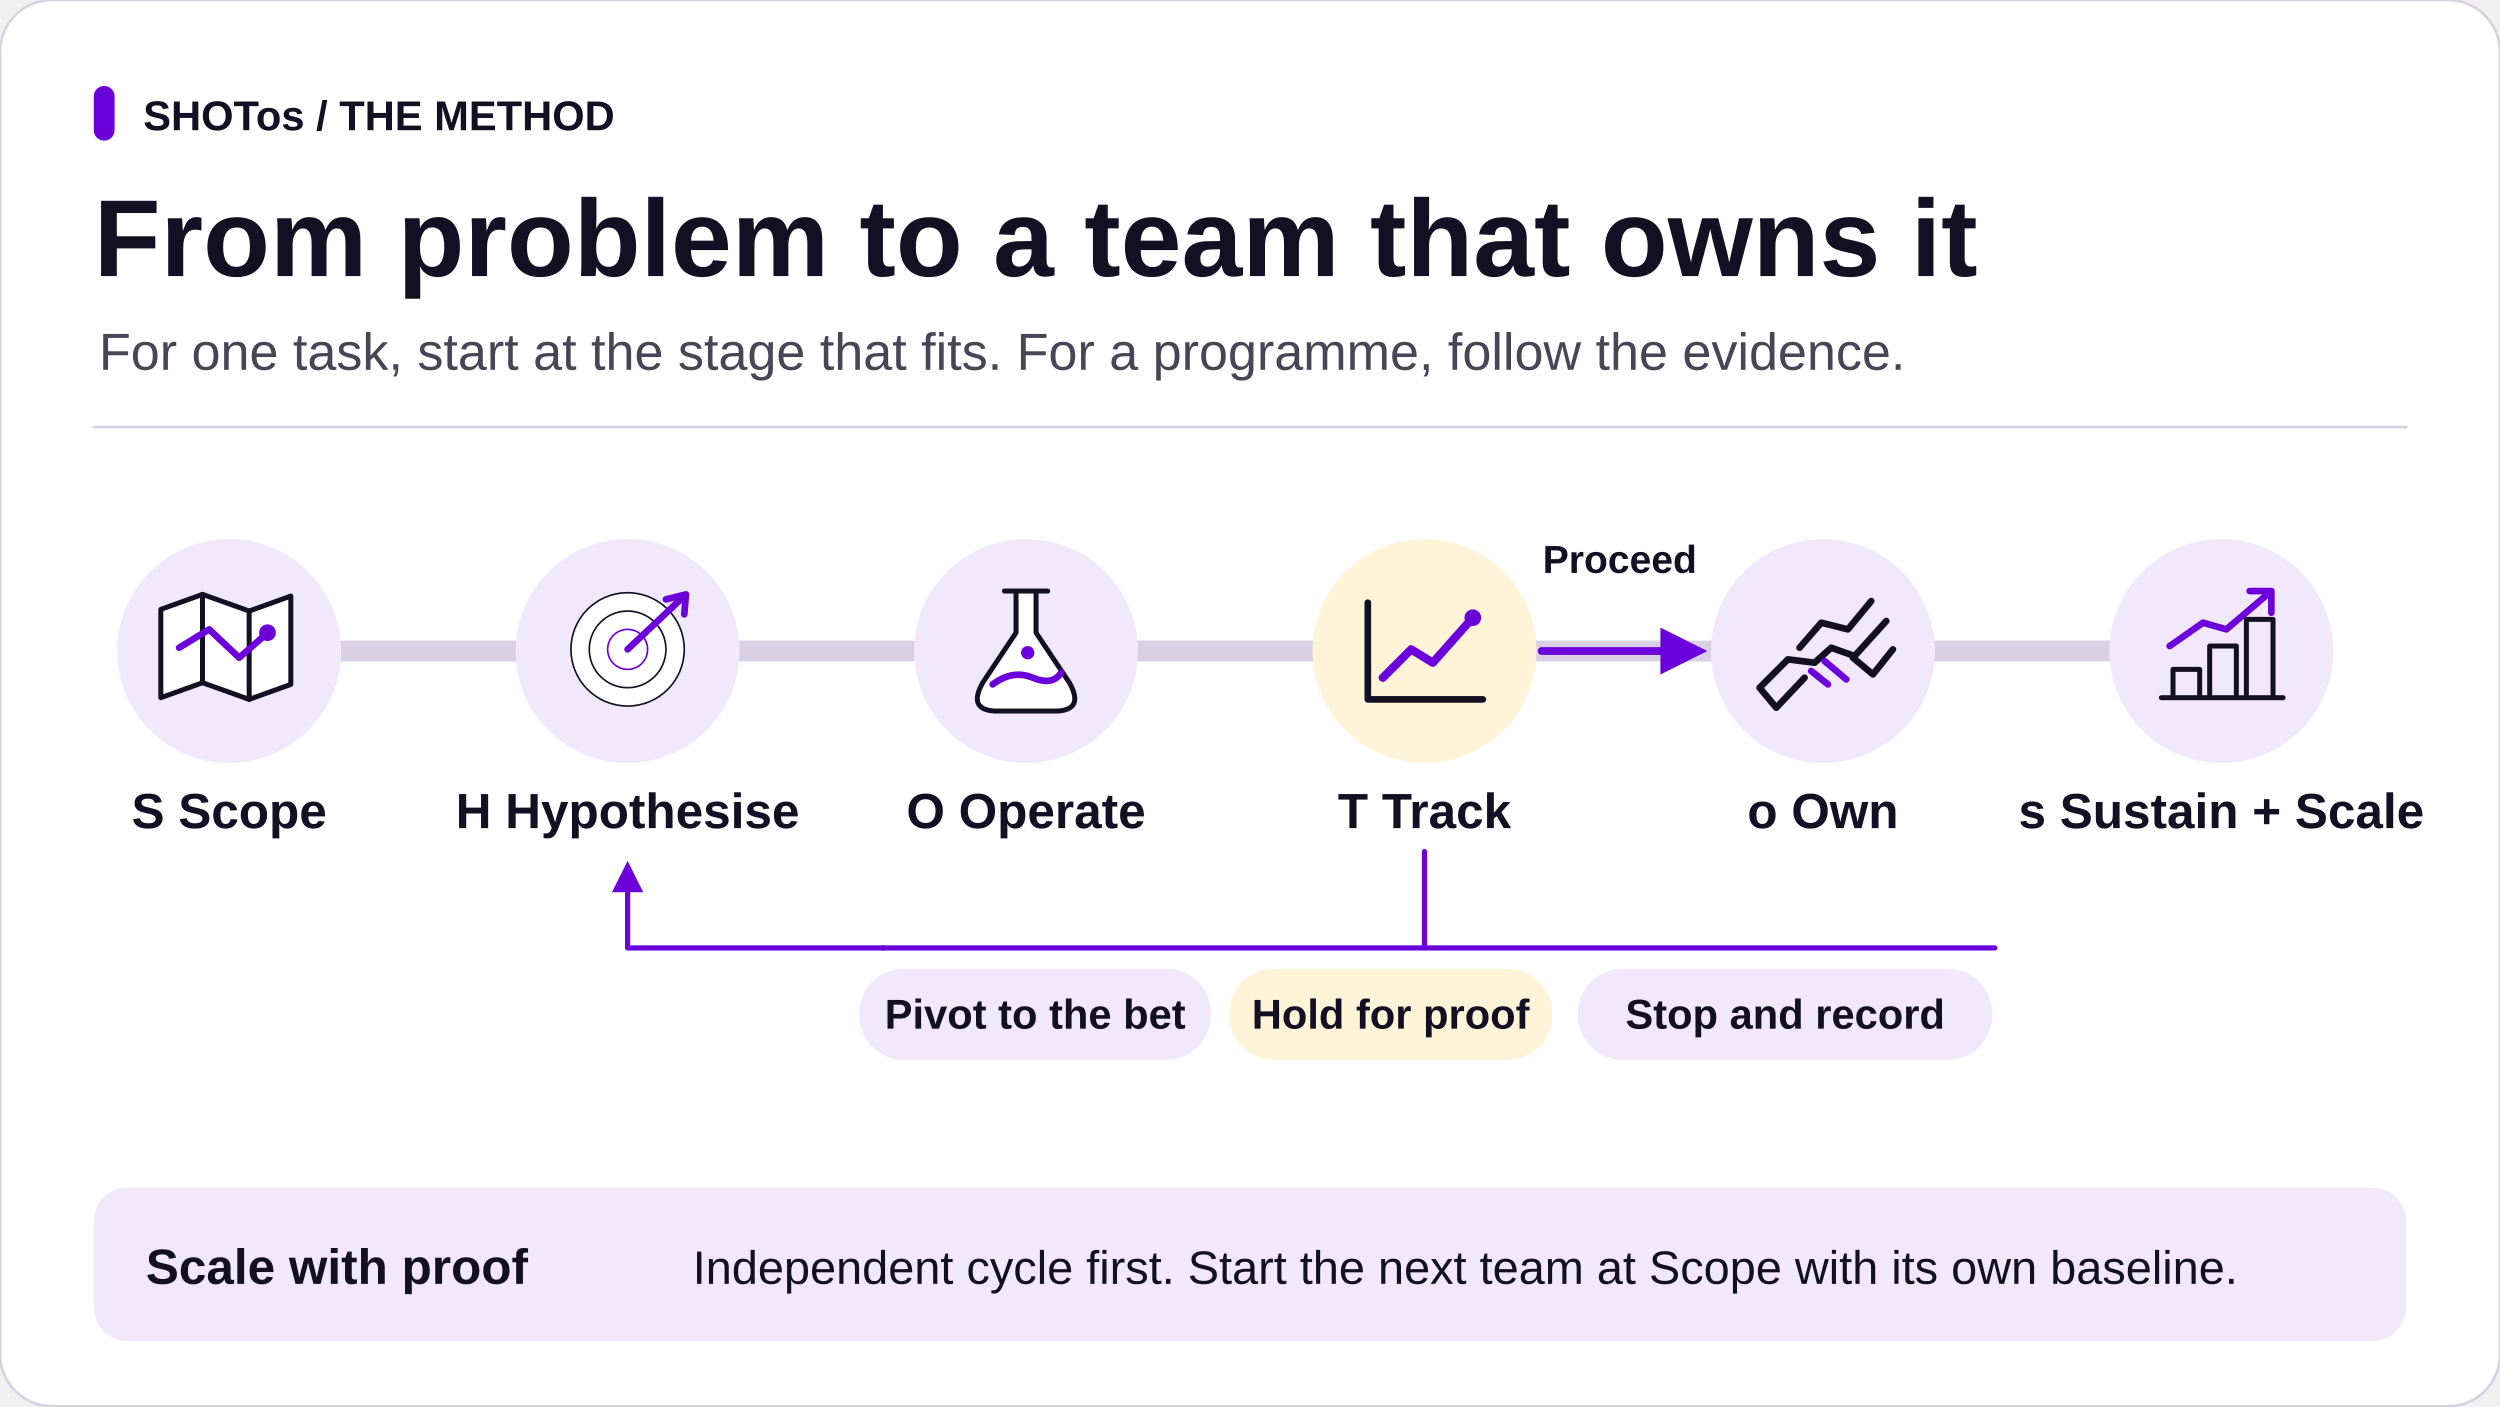
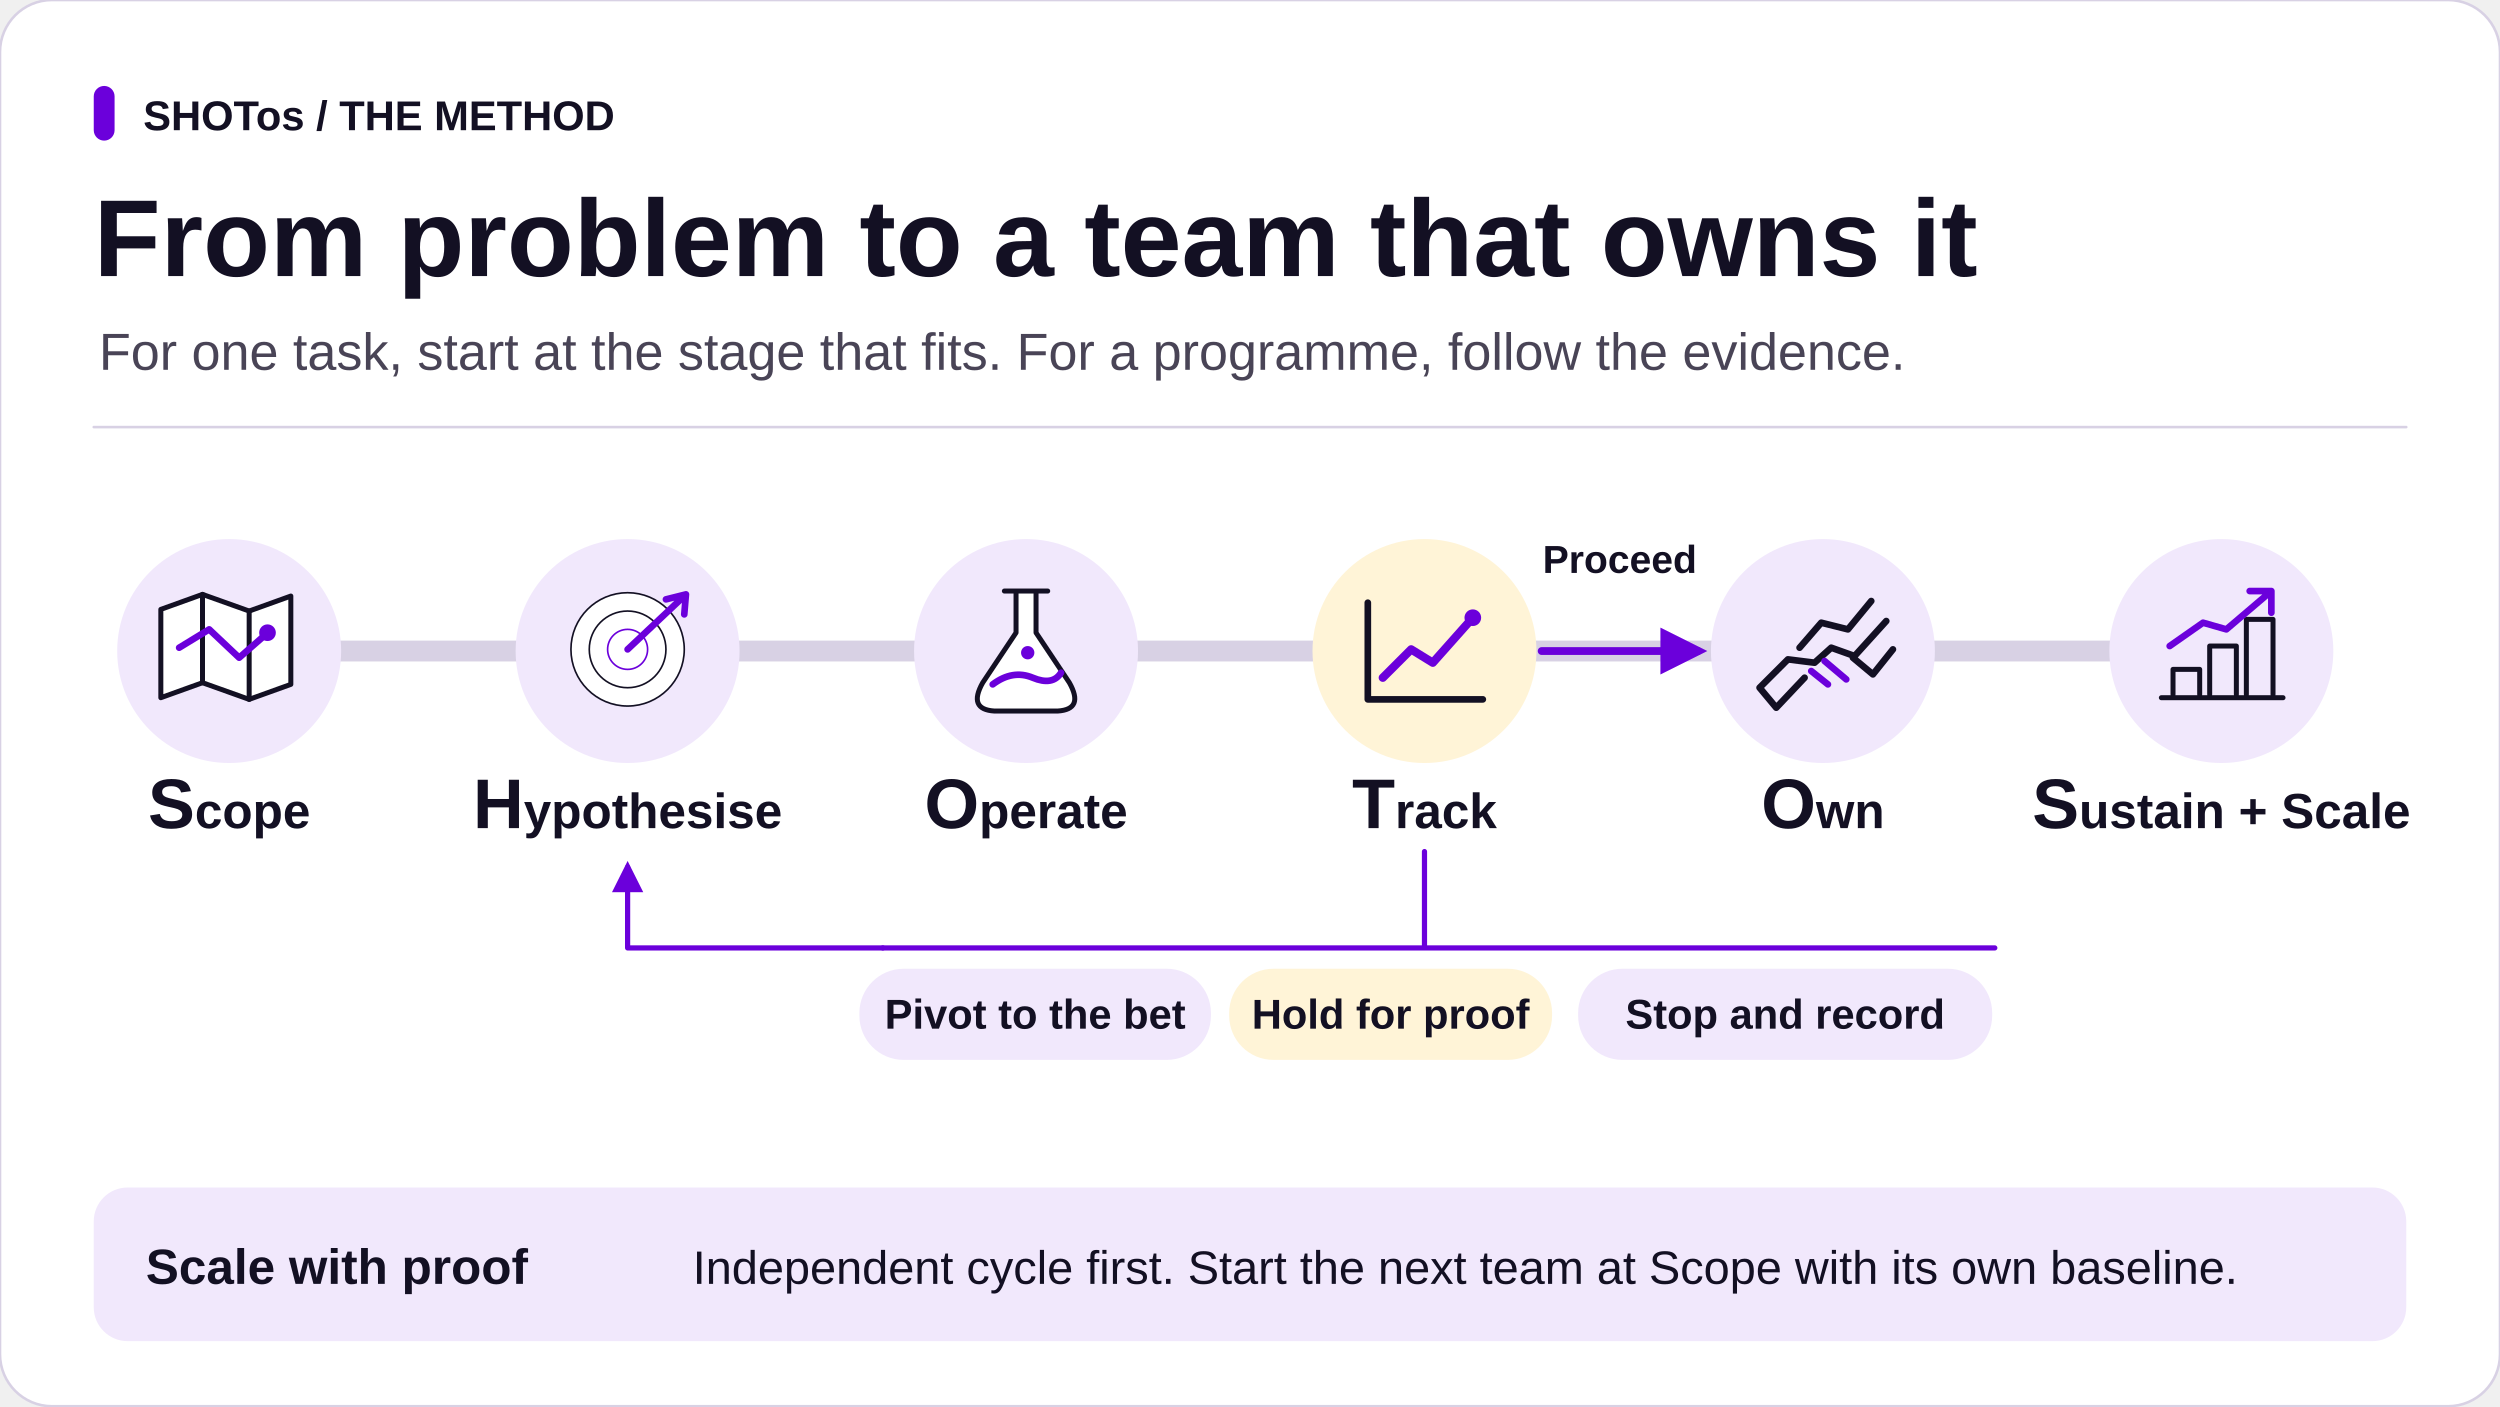
<svg xmlns="http://www.w3.org/2000/svg" viewBox="0 0 960 540" role="img" aria-labelledby="title desc">
  <defs>
    <marker id="arrow" viewBox="0 0 10 10" refX="8" refY="5" markerWidth="6" markerHeight="6" orient="auto-start-reverse">
      <path d="M0 0l10 5-10 5z" fill="#131023" />
    </marker>
    <marker id="violet" viewBox="0 0 10 10" refX="8" refY="5" markerWidth="6" markerHeight="6" orient="auto-start-reverse">
      <path d="M0 0l10 5-10 5z" fill="#6B00DB" />
    </marker>
  </defs>
  <rect x="0" y="0" width="960" height="540" fill="white" stroke="#d8d1e4" rx="20" />
  <rect x="36" y="33" width="8" height="21" fill="#6B00DB" stroke="none" rx="4" />
  <text x="55" y="50" font-family="Poppins,Arial,sans-serif" font-size="16" fill="#131023" text-anchor="start" font-weight="700">SHOTos / THE METHOD</text>
  <text x="36" y="106" font-family="Poppins,Arial,sans-serif" font-size="42" fill="#131023" text-anchor="start" font-weight="700">From problem to a team that owns it</text>
  <text x="38" y="142" font-family="Montserrat,Arial,sans-serif" font-size="20" fill="#494456" text-anchor="start" font-weight="400">For one task, start at the stage that fits. For a programme, follow the evidence.</text>
  <path d="M36 164H924" fill="none" stroke="#d8d1e4" stroke-width="1" stroke-linecap="round" stroke-linejoin="round" />
  <path d="M78 250H880" fill="none" stroke="#d8d1e4" stroke-width="8" stroke-linecap="round" stroke-linejoin="round" />
  <circle cx="88" cy="250" r="43" fill="#f1e8fc" stroke="none" />
  <g transform="translate(56 218) scale(0.64)">
    <path d="M9 25l25-9 28 10 25-9v53l-25 9-28-10-25 9z" fill="white" stroke="#131023" stroke-width="3" stroke-linecap="round" stroke-linejoin="round" />
    <path d="M34 16v53m28-43v53" fill="none" stroke="#131023" stroke-width="3" stroke-linecap="round" stroke-linejoin="round" />
    <path d="M20 48l18-11 18 17 16-14" fill="none" stroke="#6B00DB" stroke-width="4" stroke-linecap="round" stroke-linejoin="round" />
    <circle cx="73" cy="39" r="5" fill="#6B00DB" stroke="none" />
  </g>
-   <text x="88" y="318" font-family="Poppins,Arial,sans-serif" font-size="19" fill="#131023" text-anchor="middle" font-weight="700">S  Scope</text>
+   <text x="88" y="318" font-family="Poppins,Arial,sans-serif" font-size="19" fill="#131023" text-anchor="middle" font-weight="700">
+     <tspan font-size="27">S</tspan>cope</text>
  <circle cx="241" cy="250" r="43" fill="#f1e8fc" stroke="none" />
  <g transform="translate(209 218) scale(0.64)">
    <circle cx="50" cy="49" r="34" fill="white" stroke="#131023" />
    <circle cx="50" cy="49" r="23" fill="none" stroke="#131023" />
    <circle cx="50" cy="49" r="12" fill="none" stroke="#6B00DB" />
    <path d="M50 49l35-33m-12 3 12-3-1 12" fill="none" stroke="#6B00DB" stroke-width="4" stroke-linecap="round" stroke-linejoin="round" />
  </g>
-   <text x="241" y="318" font-family="Poppins,Arial,sans-serif" font-size="19" fill="#131023" text-anchor="middle" font-weight="700">H  Hypothesise</text>
+   <text x="241" y="318" font-family="Poppins,Arial,sans-serif" font-size="19" fill="#131023" text-anchor="middle" font-weight="700">
+     <tspan font-size="27">H</tspan>ypothesise</text>
  <circle cx="394" cy="250" r="43" fill="#f1e8fc" stroke="none" />
  <g transform="translate(362 218) scale(0.64)">
    <path d="M37 14h26m-19 0v25L24 69q-9 16 7 17h38q16-1 7-17L56 39V14" fill="white" stroke="#131023" stroke-width="3" stroke-linecap="round" stroke-linejoin="round" />
    <path d="M30 70q12-9 24-4t17-3" fill="none" stroke="#6B00DB" stroke-width="4" stroke-linecap="round" stroke-linejoin="round" />
    <circle cx="51" cy="51" r="4" fill="#6B00DB" stroke="none" />
  </g>
-   <text x="394" y="318" font-family="Poppins,Arial,sans-serif" font-size="19" fill="#131023" text-anchor="middle" font-weight="700">O  Operate</text>
+   <text x="394" y="318" font-family="Poppins,Arial,sans-serif" font-size="19" fill="#131023" text-anchor="middle" font-weight="700">
+     <tspan font-size="27">O</tspan>perate</text>
  <circle cx="547" cy="250" r="43" fill="#fff4d7" stroke="none" />
  <g transform="translate(515 218) scale(0.64)">
    <path d="M16 21v58h69" fill="none" stroke="#131023" stroke-width="4" stroke-linecap="round" stroke-linejoin="round" />
    <path d="M25 66l17-17 13 8 24-27" fill="none" stroke="#6B00DB" stroke-width="5" stroke-linecap="round" stroke-linejoin="round" />
    <circle cx="79" cy="30" r="5" fill="#6B00DB" stroke="none" />
  </g>
-   <text x="547" y="318" font-family="Poppins,Arial,sans-serif" font-size="19" fill="#131023" text-anchor="middle" font-weight="700">T  Track</text>
+   <text x="547" y="318" font-family="Poppins,Arial,sans-serif" font-size="19" fill="#131023" text-anchor="middle" font-weight="700">
+     <tspan font-size="27">T</tspan>rack</text>
  <circle cx="700" cy="250" r="43" fill="#f1e8fc" stroke="none" />
  <g transform="translate(668 218) scale(0.64)">
    <path d="M12 72l17-17 16 2 10-9 14 5 19-21m-76 40 10 12 17-18m29-12 12 10 12-15m-56-1 13-15 16 4 14-17" fill="none" stroke="#131023" stroke-width="4" stroke-linecap="round" stroke-linejoin="round" />
    <path d="M43 62l10 8m-2-14 13 11" fill="none" stroke="#6B00DB" stroke-width="4" stroke-linecap="round" stroke-linejoin="round" />
  </g>
-   <text x="700" y="318" font-family="Poppins,Arial,sans-serif" font-size="19" fill="#131023" text-anchor="middle" font-weight="700">o  Own</text>
+   <text x="700" y="318" font-family="Poppins,Arial,sans-serif" font-size="19" fill="#131023" text-anchor="middle" font-weight="700">
+     <tspan font-size="27">O</tspan>wn</text>
  <circle cx="853" cy="250" r="43" fill="#f1e8fc" stroke="none" />
  <g transform="translate(821 218) scale(0.64)">
    <path d="M21 76V61h16v15m6 0V47h16v29m6 0V31h16v45M14 78h73" fill="none" stroke="#131023" stroke-width="3" stroke-linecap="round" stroke-linejoin="round" />
    <path d="M19 47l20-14 14 4 27-23m-13 0h13v13" fill="none" stroke="#6B00DB" stroke-width="4" stroke-linecap="round" stroke-linejoin="round" />
  </g>
-   <text x="853" y="318" font-family="Poppins,Arial,sans-serif" font-size="19" fill="#131023" text-anchor="middle" font-weight="700">s  Sustain + Scale</text>
+   <text x="853" y="318" font-family="Poppins,Arial,sans-serif" font-size="19" fill="#131023" text-anchor="middle" font-weight="700">
+     <tspan font-size="27">S</tspan>ustain + Scale</text>
  <path d="M592 250H652" fill="none" stroke="#6B00DB" stroke-width="3" stroke-linecap="round" stroke-linejoin="round" marker-end="url(#violet)" />
  <text x="622" y="220" font-family="Poppins,Arial,sans-serif" font-size="15" fill="#131023" text-anchor="middle" font-weight="700">Proceed</text>
  <path d="M547 327V364H339m208 0h219" fill="none" stroke="#6B00DB" stroke-width="2" stroke-linecap="round" stroke-linejoin="round" />
  <path d="M339 364H241V333" fill="none" stroke="#6B00DB" stroke-width="2" stroke-linecap="round" stroke-linejoin="round" marker-end="url(#violet)" />
  <rect x="330" y="372" width="135" height="35" fill="#f1e8fc" stroke="none" rx="17" />
  <text x="397.5" y="395" font-family="Poppins,Arial,sans-serif" font-size="16" fill="#131023" text-anchor="middle" font-weight="700">Pivot to the bet</text>
  <rect x="472" y="372" width="124" height="35" fill="#fff4d7" stroke="none" rx="17" />
  <text x="534.0" y="395" font-family="Poppins,Arial,sans-serif" font-size="16" fill="#131023" text-anchor="middle" font-weight="700">Hold for proof</text>
  <rect x="606" y="372" width="159" height="35" fill="#f1e8fc" stroke="none" rx="17" />
  <text x="685.5" y="395" font-family="Poppins,Arial,sans-serif" font-size="16" fill="#131023" text-anchor="middle" font-weight="700">Stop and record</text>
  <rect x="36" y="456" width="888" height="59" fill="#f1e8fc" stroke="none" rx="13" />
  <text x="56" y="493" font-family="Poppins,Arial,sans-serif" font-size="19" fill="#131023" text-anchor="start" font-weight="700">Scale with proof</text>
  <text x="266" y="493" font-family="Montserrat,Arial,sans-serif" font-size="18" fill="#131023" text-anchor="start" font-weight="400">Independent cycle first. Start the next team at Scope with its own baseline.</text>
</svg>
